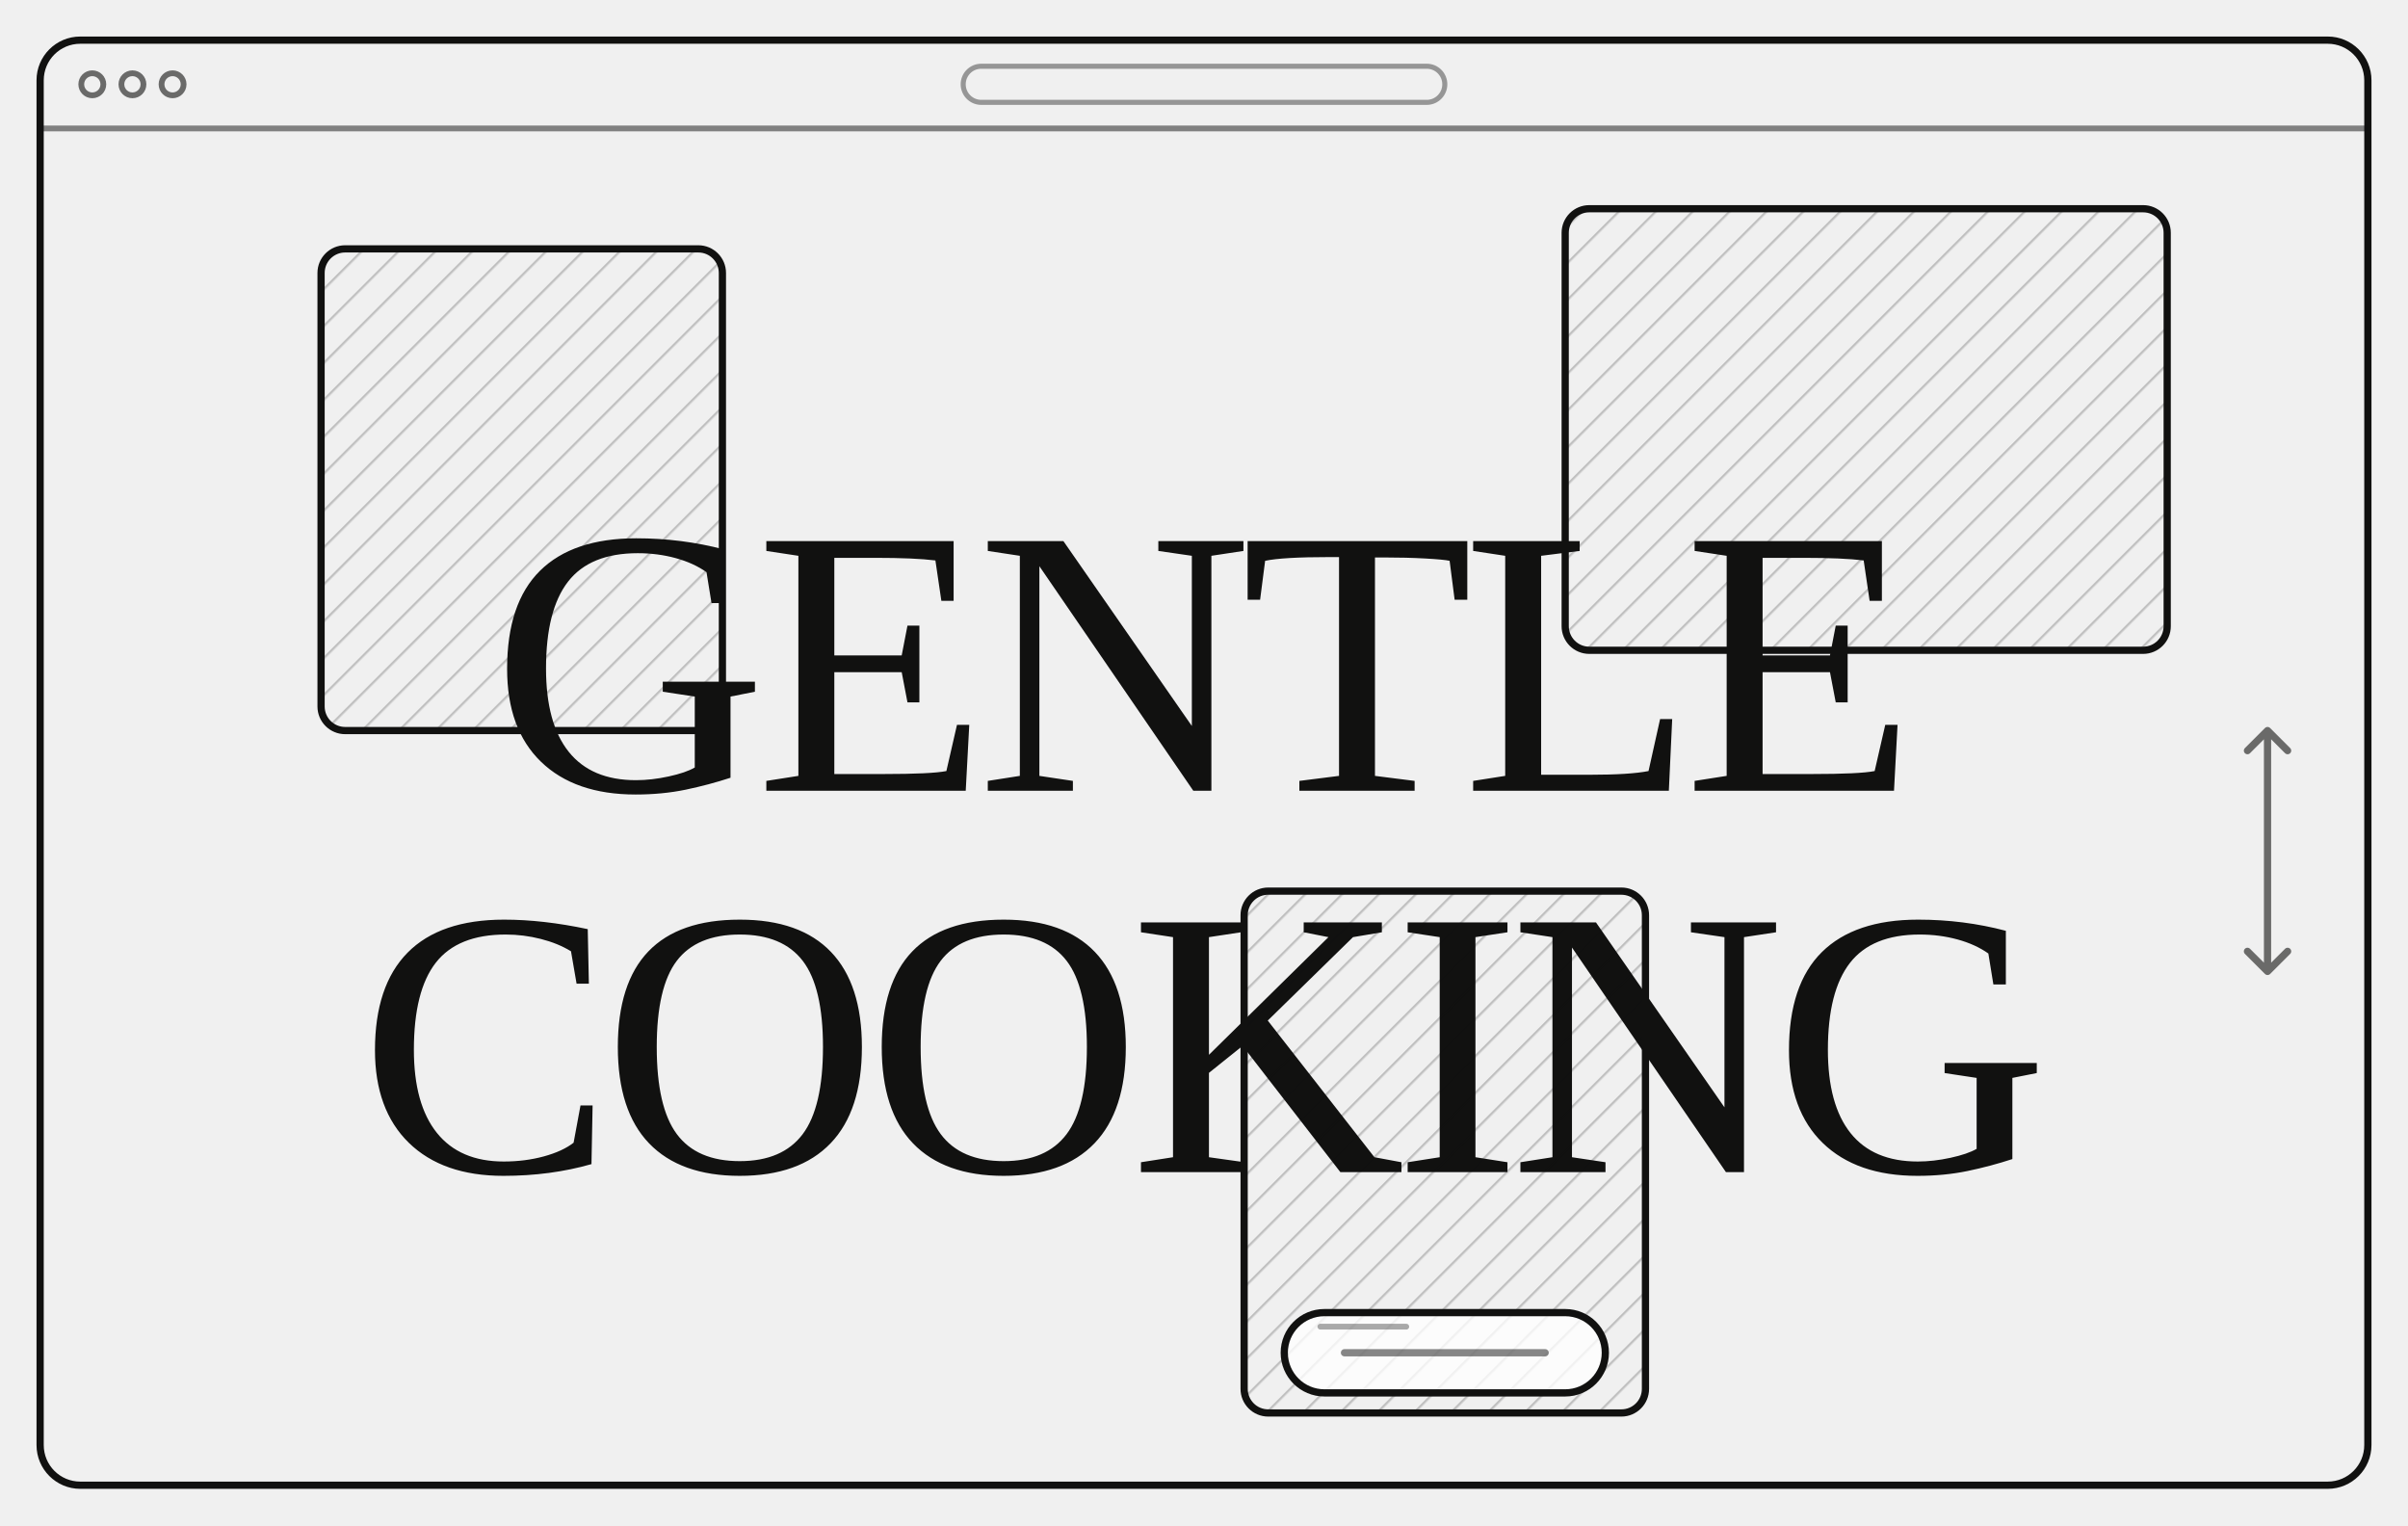
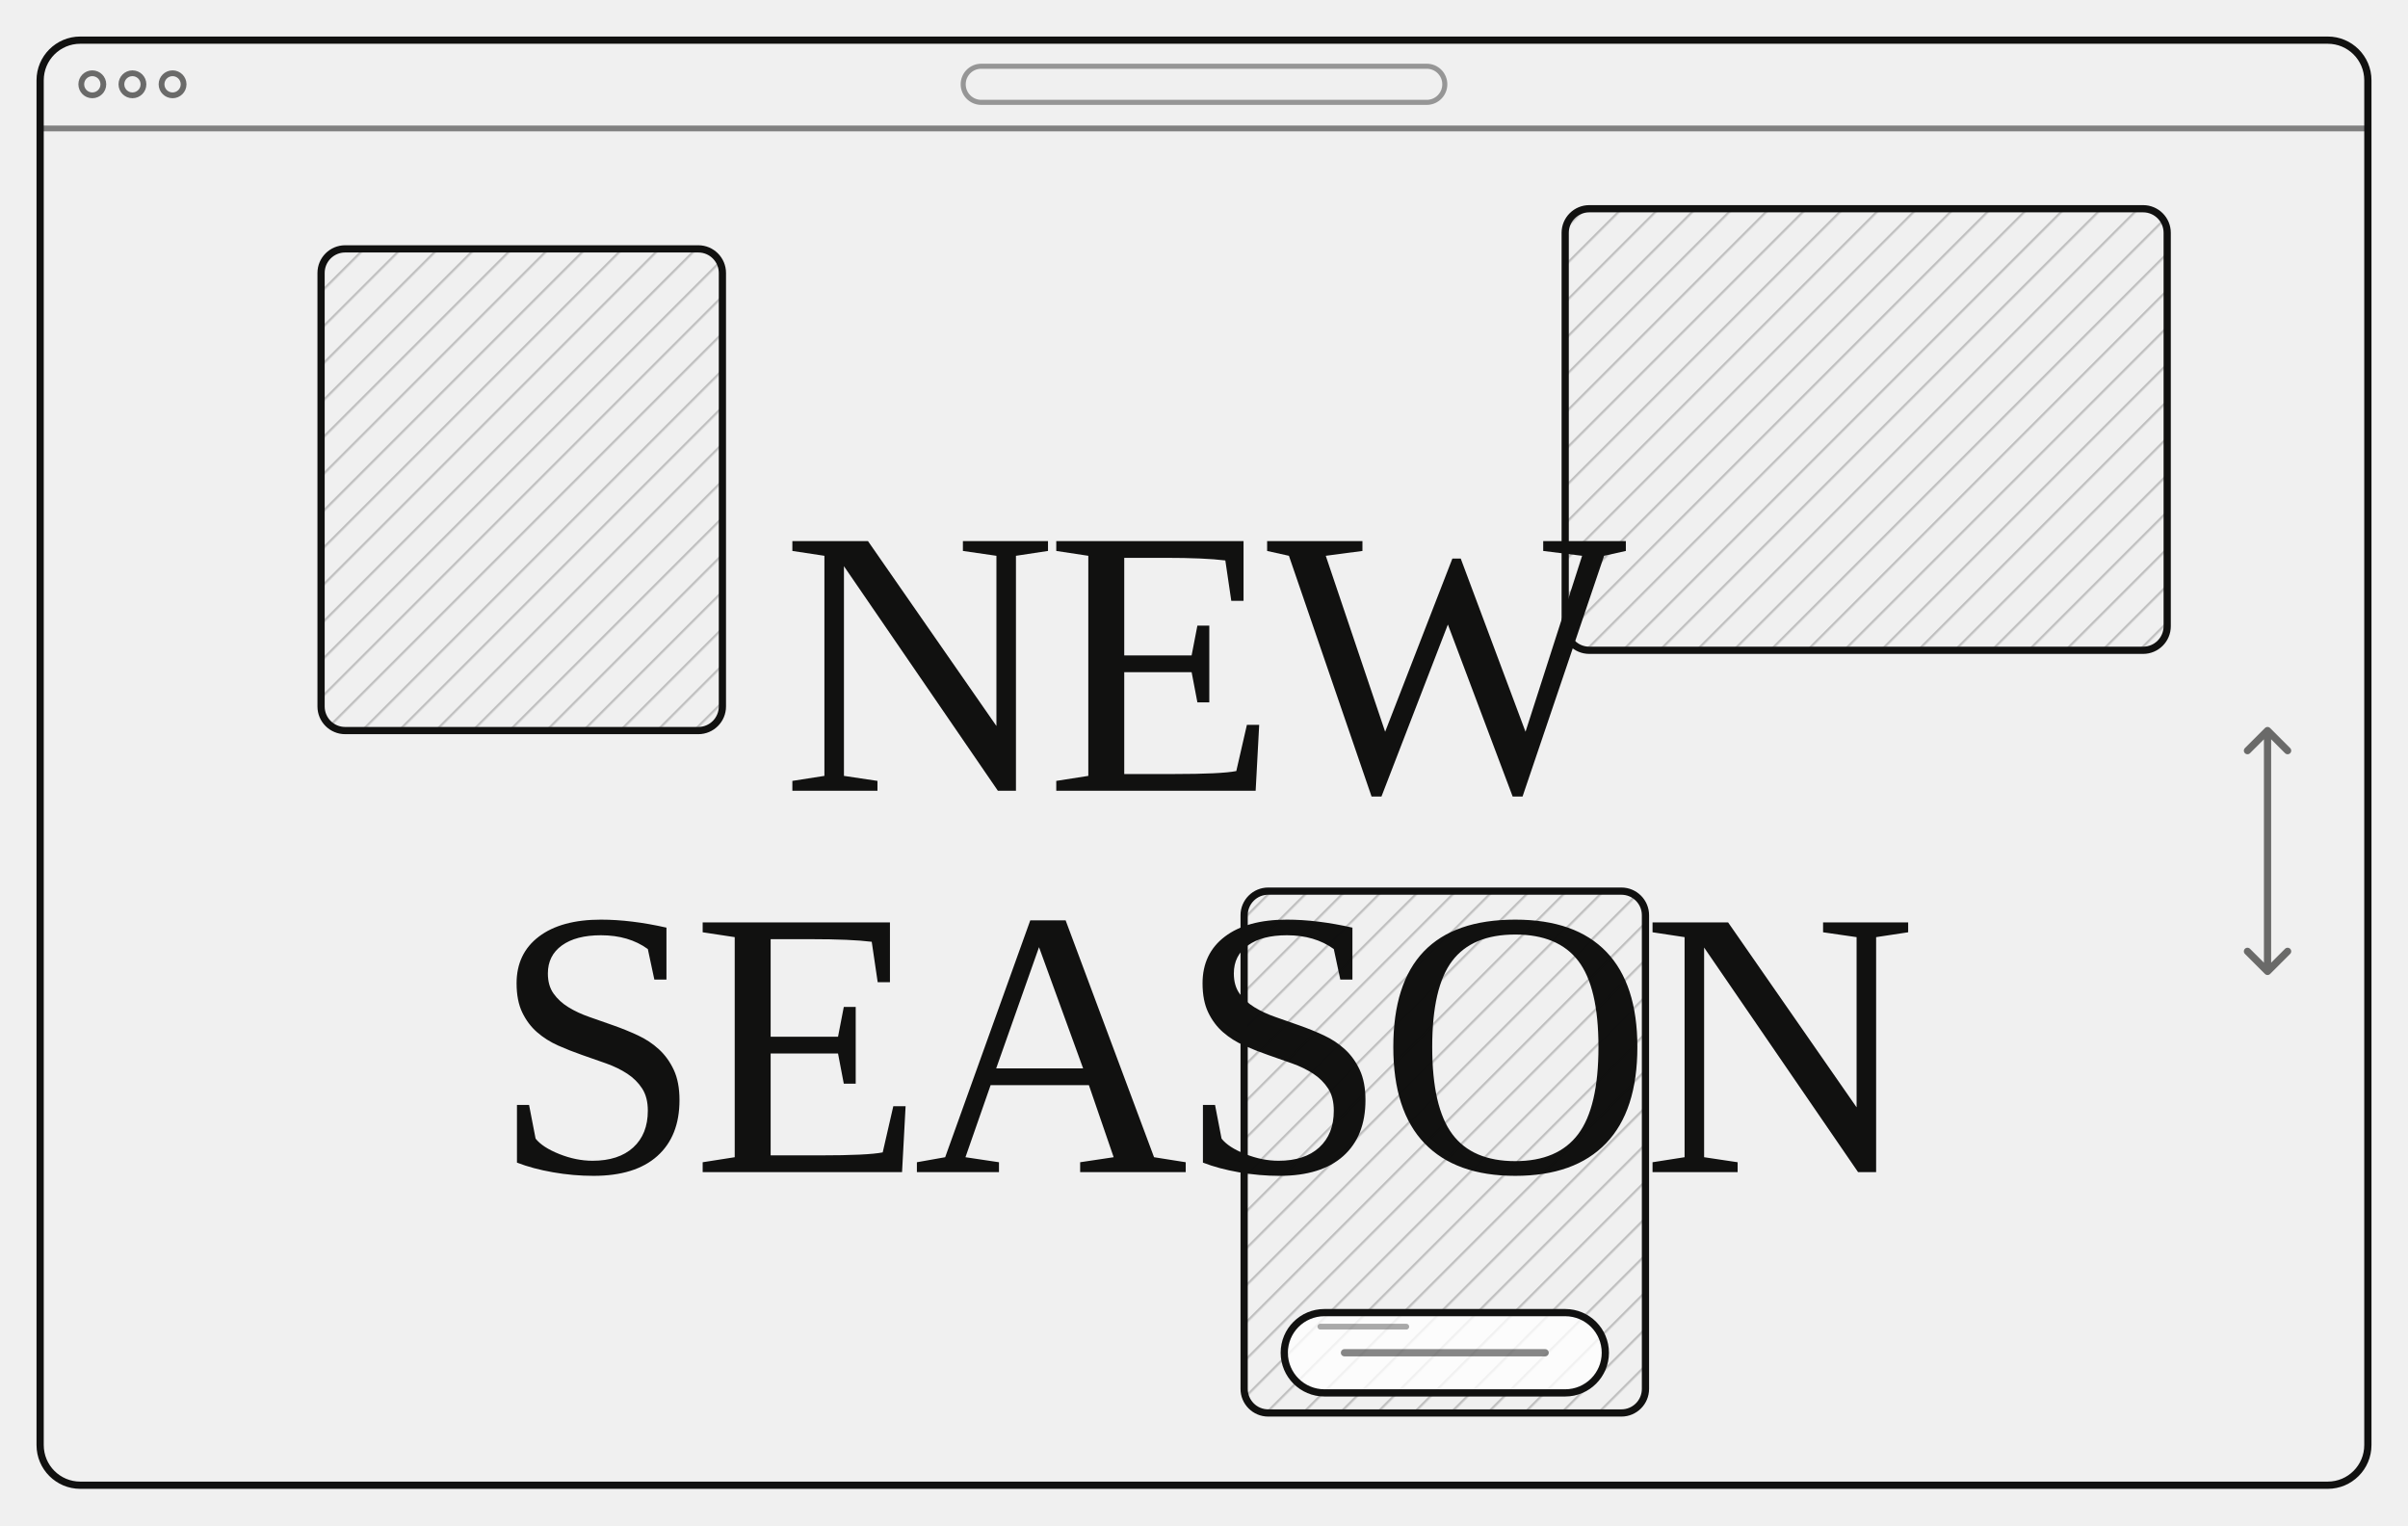
<svg xmlns="http://www.w3.org/2000/svg" viewBox="0 0 1200 760" aria-hidden="true">
  <defs>
    <pattern id="s-lf-float-showcase-m-h" width="13" height="13" patternUnits="userSpaceOnUse" patternTransform="rotate(45)">
      <line x1="0" y1="0" x2="0" y2="13" stroke="#111110" stroke-width="2.34" stroke-opacity=".2" />
    </pattern>
    <clipPath id="s-lf-float-showcase-m-c">
      <path d="M20,64 H1180 V720 a20,20 0 0 1 -20,20 H40 a20,20 0 0 1 -20,-20 Z" />
    </clipPath>
  </defs>
  <rect x="20" y="20" width="1160" height="720" rx="20" fill="none" stroke="#111110" stroke-width="3.60" />
  <line x1="20" y1="64" x2="1180" y2="64" stroke="#111110" stroke-width="2.88" stroke-opacity=".5" />
  <circle cx="46" cy="42" r="5.5" fill="none" stroke="#111110" stroke-width="2.88" stroke-opacity=".6" />
  <circle cx="66" cy="42" r="5.5" fill="none" stroke="#111110" stroke-width="2.88" stroke-opacity=".6" />
  <circle cx="86" cy="42" r="5.5" fill="none" stroke="#111110" stroke-width="2.88" stroke-opacity=".6" />
  <rect x="480" y="33" width="240" height="18" rx="9" fill="none" stroke="#111110" stroke-width="2.52" stroke-opacity=".4" />
  <g clip-path="url(#s-lf-float-showcase-m-c)">
    <g transform="translate(20 64)">
      <rect x="140" y="60" width="200" height="240" rx="12" fill="url(#s-lf-float-showcase-m-h)" stroke="none" />
      <rect x="140" y="60" width="200" height="240" rx="12" stroke="#111110" stroke-width="3.60" stroke-opacity="1.0" fill="none" stroke-linecap="round" stroke-linejoin="round" />
      <rect x="760" y="40" width="300" height="220" rx="12" fill="url(#s-lf-float-showcase-m-h)" stroke="none" />
      <rect x="760" y="40" width="300" height="220" rx="12" stroke="#111110" stroke-width="3.60" stroke-opacity="1.0" fill="none" stroke-linecap="round" stroke-linejoin="round" />
-       <text x="580.0" y="330" font-family="Fraunces, Georgia, 'Times New Roman', serif" font-size="190" font-weight="300" letter-spacing="-5.70" text-anchor="middle" fill="#111110" fill-opacity="1.0">GENTLE</text>
-       <text x="580.0" y="520" font-family="Fraunces, Georgia, 'Times New Roman', serif" font-size="190" font-weight="300" letter-spacing="-5.70" text-anchor="middle" fill="#111110" fill-opacity="1.0">COOKING</text>
+       <text x="580.0" y="330" font-family="Fraunces, Georgia, 'Times New Roman', serif" font-size="190" font-weight="300" letter-spacing="-5.70" text-anchor="middle" fill="#111110" fill-opacity="1.0">NEW</text>
+       <text x="580.0" y="520" font-family="Fraunces, Georgia, 'Times New Roman', serif" font-size="190" font-weight="300" letter-spacing="-5.70" text-anchor="middle" fill="#111110" fill-opacity="1.0">SEASON</text>
      <rect x="600" y="380" width="200" height="260" rx="12" fill="url(#s-lf-float-showcase-m-h)" stroke="none" />
      <rect x="600" y="380" width="200" height="260" rx="12" stroke="#111110" stroke-width="3.60" stroke-opacity="1.0" fill="none" stroke-linecap="round" stroke-linejoin="round" />
      <rect x="620" y="590" width="160" height="40" rx="20" fill="#ffffff" fill-opacity="0.78" stroke="none" />
      <rect x="620" y="590" width="160" height="40" rx="20" stroke="#111110" stroke-width="3.60" stroke-opacity="1.0" fill="none" stroke-linecap="round" stroke-linejoin="round" />
      <line x1="638.0" y1="597" x2="680.8" y2="597" stroke="#111110" stroke-width="2.88" stroke-opacity="0.35" fill="none" stroke-linecap="round" stroke-linejoin="round" />
      <line x1="650" y1="610" x2="750" y2="610" stroke="#111110" stroke-width="3.60" stroke-opacity="0.5" fill="none" stroke-linecap="round" stroke-linejoin="round" />
      <path d="M1110,300 L1110,420 M1100,310 L1110,300 L1120,310 M1100,410 L1110,420 L1120,410" stroke="#111110" stroke-width="3.60" stroke-opacity="0.6" fill="none" stroke-linecap="round" stroke-linejoin="round" />
    </g>
  </g>
</svg>
